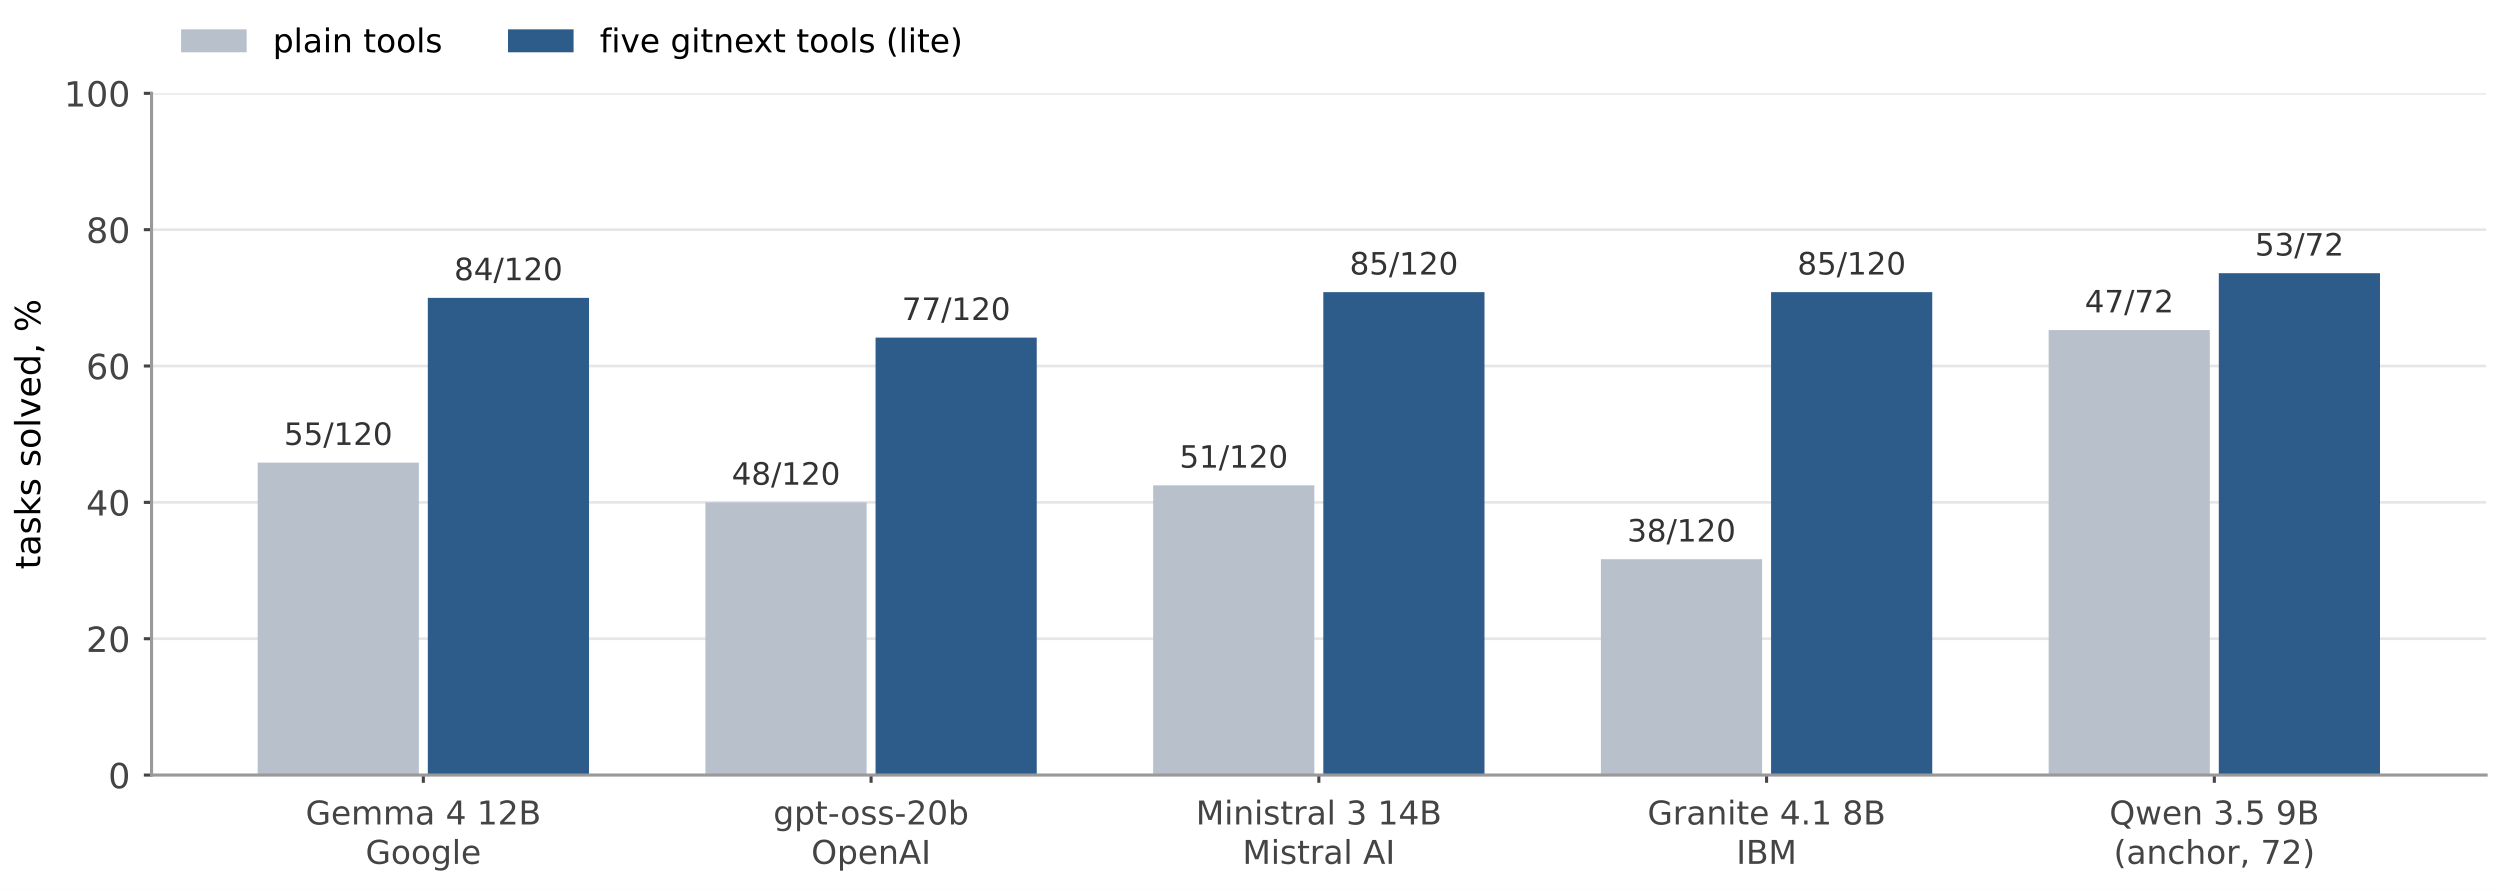
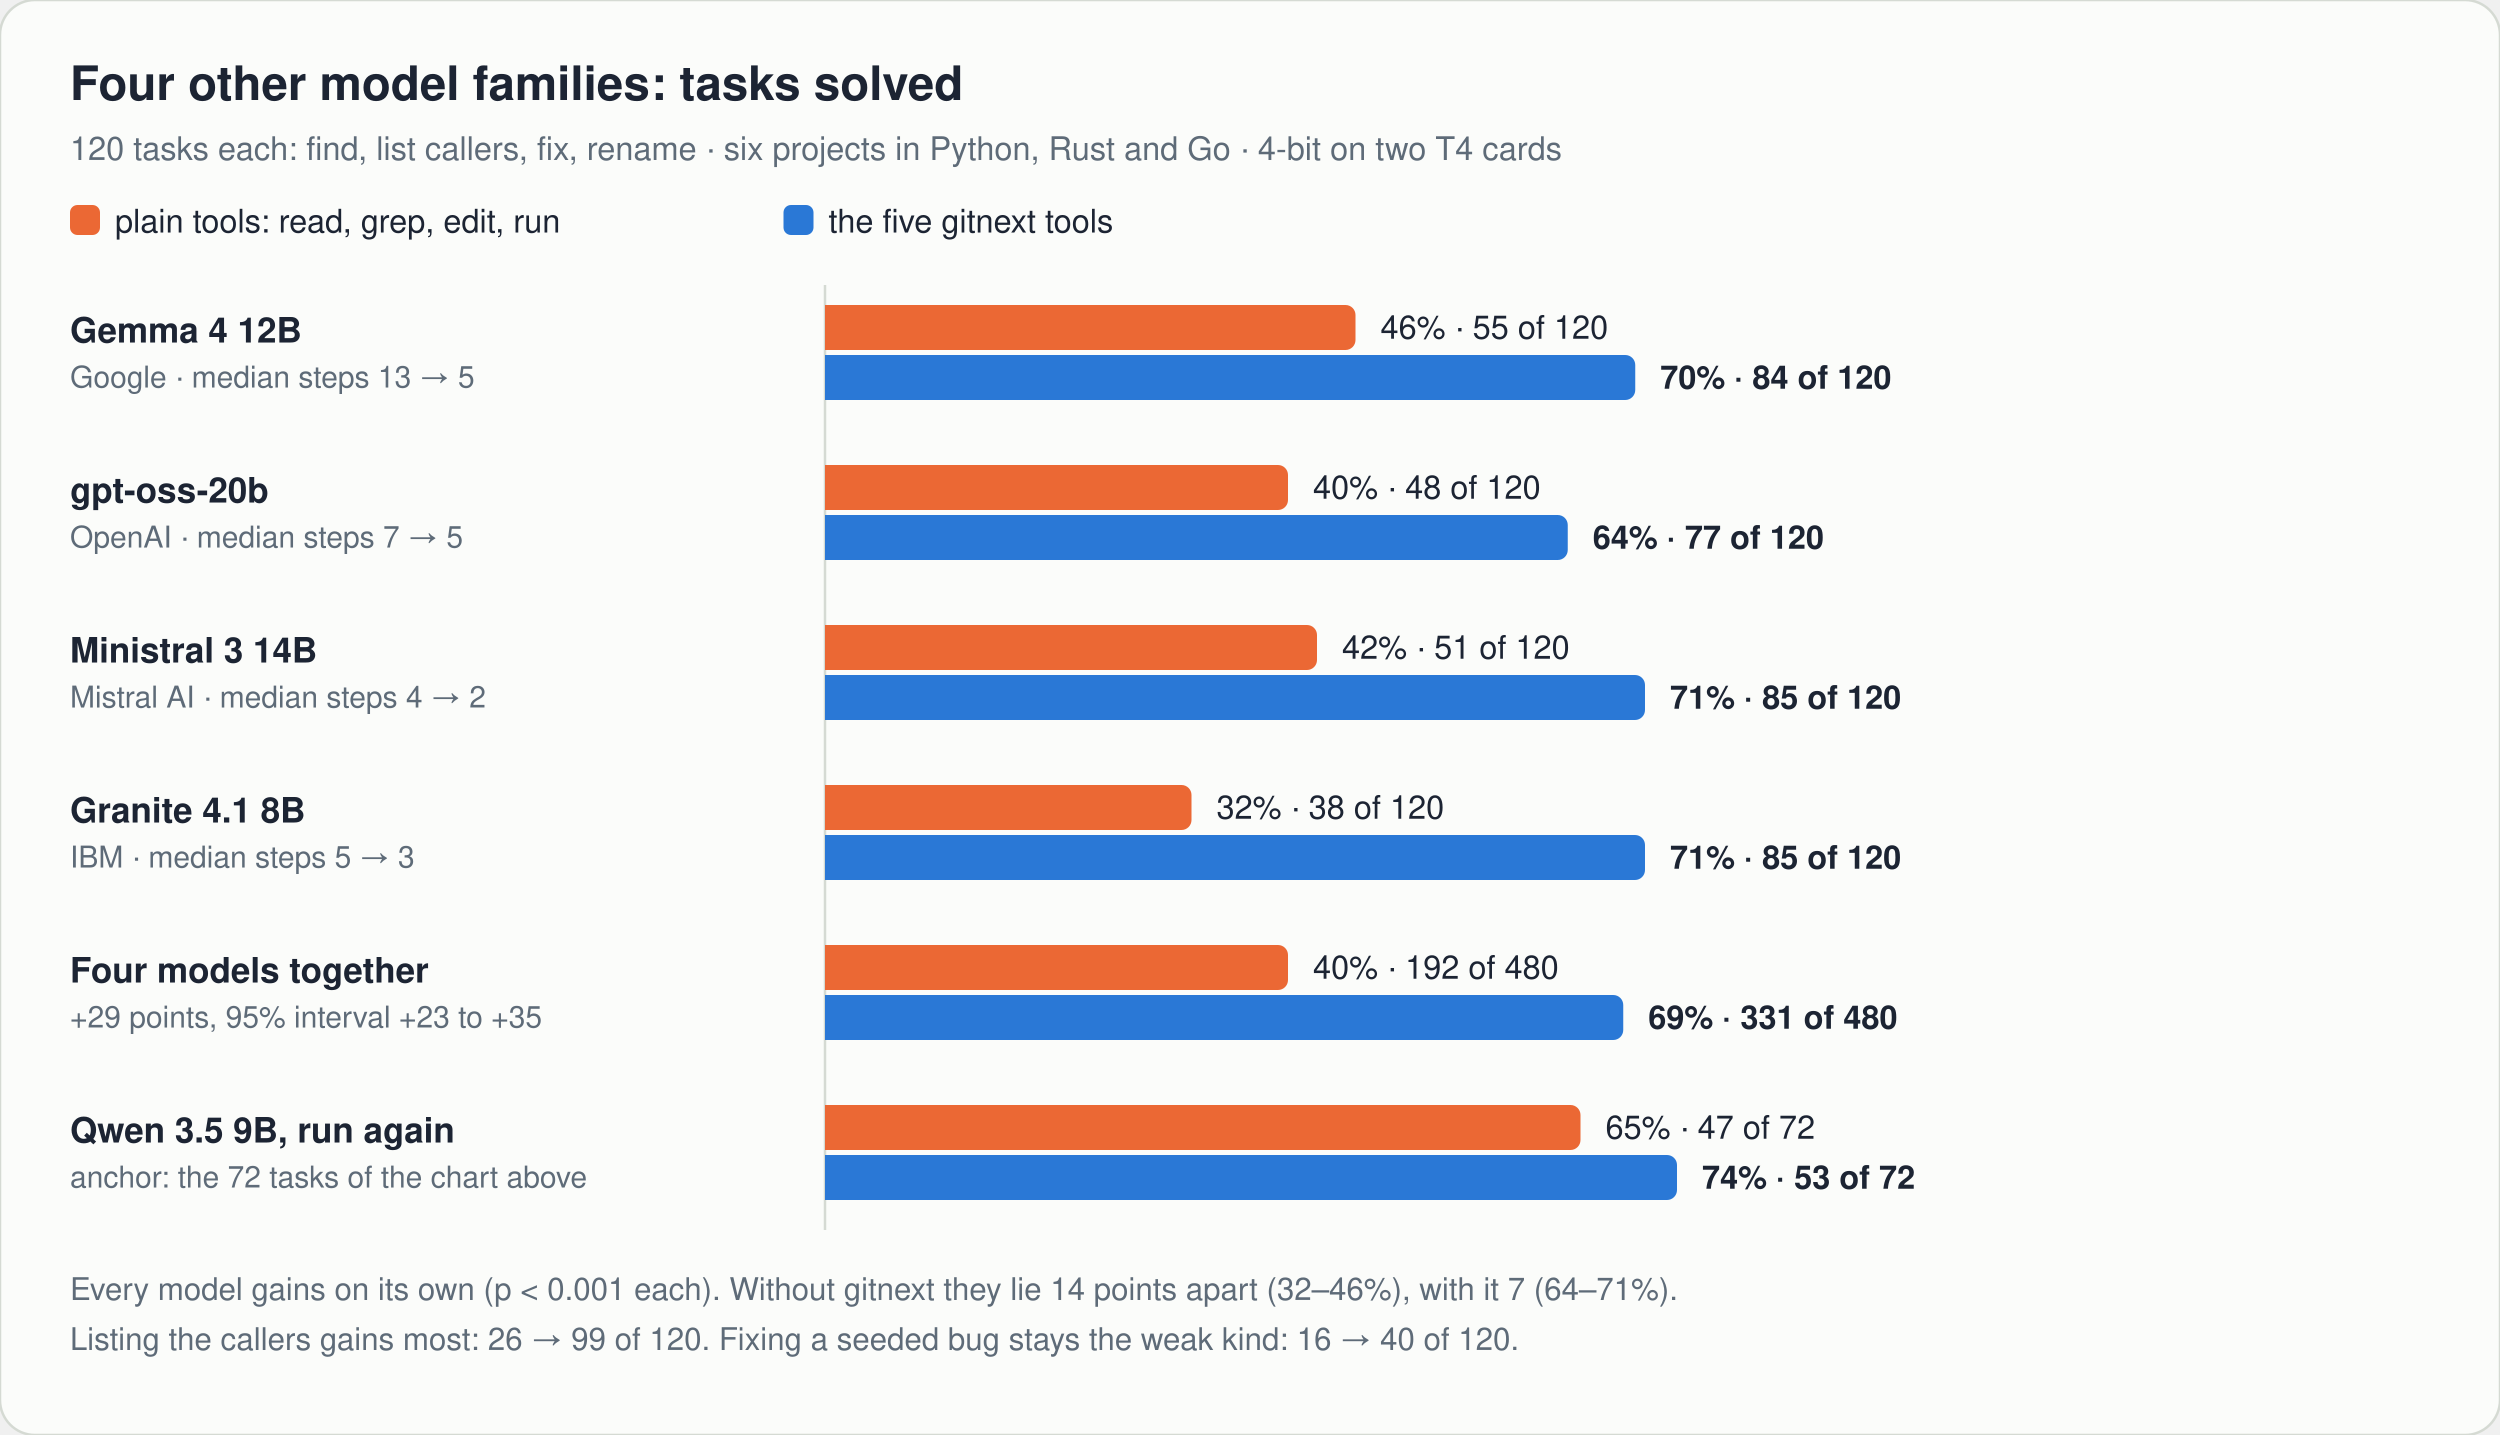
- <svg xmlns="http://www.w3.org/2000/svg" xmlns:xlink="http://www.w3.org/1999/xlink" width="648pt" height="230.4pt" viewBox="0 0 648 230.4" version="1.1">
-   <defs>
-     <style type="text/css">*{stroke-linejoin: round; stroke-linecap: butt}</style>
-   </defs>
-   <g id="figure_1">
-     <g id="patch_1">
-       <path d="M 0 230.4  L 648 230.4  L 648 0  L 0 0  z " style="fill: #ffffff" />
-     </g>
-     <g id="axes_1">
-       <g id="patch_2">
-         <path d="M 39.281 200.897  L 644.4 200.897  L 644.4 24.187  L 39.281 24.187  z " style="fill: #ffffff" />
-       </g>
-       <g id="matplotlib.axis_1">
-         <g id="xtick_1">
-           <g id="line2d_1">
-             <defs>
-               <path id="me83fa9a538" d="M 0 0  L 0 2  " style="stroke: #444444; stroke-width: 0.8" />
-             </defs>
-             <g>
-               <use xlink:href="#me83fa9a538" x="109.727" y="200.897" style="fill: #444444; stroke: #444444; stroke-width: 0.8" />
-             </g>
-           </g>
-           <g id="text_1">
-             <text style="font-size: 8.5px; font-family: 'DejaVu Sans'; fill: #444444" transform="translate(79.20558 213.7055)">Gemma 4 12B</text>
-             <text style="font-size: 8.5px; font-family: 'DejaVu Sans'; fill: #444444" transform="translate(94.73933 223.9078)">Google</text>
-           </g>
-         </g>
-         <g id="xtick_2">
-           <g id="line2d_2">
-             <g>
-               <use xlink:href="#me83fa9a538" x="225.784" y="200.897" style="fill: #444444; stroke: #444444; stroke-width: 0.8" />
-             </g>
-           </g>
-           <g id="text_2">
-             <text style="font-size: 8.5px; font-family: 'DejaVu Sans'; fill: #444444" transform="translate(200.4412 213.7062)">gpt-oss-20b</text>
-             <text style="font-size: 8.5px; font-family: 'DejaVu Sans'; fill: #444444" transform="translate(210.2707 223.9078)">OpenAI</text>
-           </g>
-         </g>
-         <g id="xtick_3">
-           <g id="line2d_3">
-             <g>
-               <use xlink:href="#me83fa9a538" x="341.84" y="200.897" style="fill: #444444; stroke: #444444; stroke-width: 0.8" />
-             </g>
-           </g>
-           <g id="text_3">
-             <text style="font-size: 8.5px; font-family: 'DejaVu Sans'; fill: #444444" transform="translate(309.9767 213.7062)">Ministral 3 14B</text>
-             <text style="font-size: 8.5px; font-family: 'DejaVu Sans'; fill: #444444" transform="translate(322.0686 223.9085)">Mistral AI</text>
-           </g>
-         </g>
-         <g id="xtick_4">
-           <g id="line2d_4">
-             <g>
-               <use xlink:href="#me83fa9a538" x="457.897" y="200.897" style="fill: #444444; stroke: #444444; stroke-width: 0.8" />
-             </g>
-           </g>
-           <g id="text_4">
-             <text style="font-size: 8.5px; font-family: 'DejaVu Sans'; fill: #444444" transform="translate(427.0168 213.7062)">Granite 4.1 8B</text>
-             <text style="font-size: 8.5px; font-family: 'DejaVu Sans'; fill: #444444" transform="translate(450.0604 223.9078)">IBM</text>
-           </g>
-         </g>
-         <g id="xtick_5">
-           <g id="line2d_5">
-             <g>
-               <use xlink:href="#me83fa9a538" x="573.954" y="200.897" style="fill: #444444; stroke: #444444; stroke-width: 0.8" />
-             </g>
-           </g>
-           <g id="text_5">
-             <text style="font-size: 8.5px; font-family: 'DejaVu Sans'; fill: #444444" transform="translate(546.7437 213.7055)">Qwen 3.5 9B</text>
-             <text style="font-size: 8.5px; font-family: 'DejaVu Sans'; fill: #444444" transform="translate(547.852 223.9078)">(anchor, 72)</text>
-           </g>
-         </g>
-       </g>
-       <g id="matplotlib.axis_2">
-         <g id="ytick_1">
-           <g id="line2d_6">
-             <path d="M 39.281 200.897  L 644.4 200.897  " clip-path="url(#pc1f52f9b9e)" style="fill: none; stroke: #e6e6e6; stroke-width: 0.7; stroke-linecap: square" />
-           </g>
-           <g id="line2d_7">
-             <defs>
-               <path id="mb5cc59e289" d="M 0 0  L -2 0  " style="stroke: #444444; stroke-width: 0.8" />
-             </defs>
-             <g>
-               <use xlink:href="#mb5cc59e289" x="39.281" y="200.897" style="fill: #444444; stroke: #444444; stroke-width: 0.8" />
-             </g>
-           </g>
-           <g id="text_6">
-             <text style="font-size: 9px; font-family: 'DejaVu Sans'; text-anchor: end; fill: #444444" x="33.781" y="204.316" transform="rotate(-0 33.78086 204.3156)">0</text>
-           </g>
-         </g>
-         <g id="ytick_2">
-           <g id="line2d_8">
-             <path d="M 39.281 165.555  L 644.4 165.555  " clip-path="url(#pc1f52f9b9e)" style="fill: none; stroke: #e6e6e6; stroke-width: 0.7; stroke-linecap: square" />
-           </g>
-           <g id="line2d_9">
-             <g>
-               <use xlink:href="#mb5cc59e289" x="39.281" y="165.555" style="fill: #444444; stroke: #444444; stroke-width: 0.8" />
-             </g>
-           </g>
-           <g id="text_7">
-             <text style="font-size: 9px; font-family: 'DejaVu Sans'; text-anchor: end; fill: #444444" x="33.781" y="168.974" transform="rotate(-0 33.78086 168.9737)">20</text>
-           </g>
-         </g>
-         <g id="ytick_3">
-           <g id="line2d_10">
-             <path d="M 39.281 130.213  L 644.4 130.213  " clip-path="url(#pc1f52f9b9e)" style="fill: none; stroke: #e6e6e6; stroke-width: 0.7; stroke-linecap: square" />
-           </g>
-           <g id="line2d_11">
-             <g>
-               <use xlink:href="#mb5cc59e289" x="39.281" y="130.213" style="fill: #444444; stroke: #444444; stroke-width: 0.8" />
-             </g>
-           </g>
-           <g id="text_8">
-             <text style="font-size: 9px; font-family: 'DejaVu Sans'; text-anchor: end; fill: #444444" x="33.781" y="133.632" transform="rotate(-0 33.78086 133.6318)">40</text>
-           </g>
-         </g>
-         <g id="ytick_4">
-           <g id="line2d_12">
-             <path d="M 39.281 94.871  L 644.4 94.871  " clip-path="url(#pc1f52f9b9e)" style="fill: none; stroke: #e6e6e6; stroke-width: 0.7; stroke-linecap: square" />
-           </g>
-           <g id="line2d_13">
-             <g>
-               <use xlink:href="#mb5cc59e289" x="39.281" y="94.871" style="fill: #444444; stroke: #444444; stroke-width: 0.8" />
-             </g>
-           </g>
-           <g id="text_9">
-             <text style="font-size: 9px; font-family: 'DejaVu Sans'; text-anchor: end; fill: #444444" x="33.781" y="98.29" transform="rotate(-0 33.78086 98.28989)">60</text>
-           </g>
-         </g>
-         <g id="ytick_5">
-           <g id="line2d_14">
-             <path d="M 39.281 59.529  L 644.4 59.529  " clip-path="url(#pc1f52f9b9e)" style="fill: none; stroke: #e6e6e6; stroke-width: 0.7; stroke-linecap: square" />
-           </g>
-           <g id="line2d_15">
-             <g>
-               <use xlink:href="#mb5cc59e289" x="39.281" y="59.529" style="fill: #444444; stroke: #444444; stroke-width: 0.8" />
-             </g>
-           </g>
-           <g id="text_10">
-             <text style="font-size: 9px; font-family: 'DejaVu Sans'; text-anchor: end; fill: #444444" x="33.781" y="62.948" transform="rotate(-0 33.78086 62.94798)">80</text>
-           </g>
-         </g>
-         <g id="ytick_6">
-           <g id="line2d_16">
-             <path d="M 39.281 24.187  L 644.4 24.187  " clip-path="url(#pc1f52f9b9e)" style="fill: none; stroke: #e6e6e6; stroke-width: 0.7; stroke-linecap: square" />
-           </g>
-           <g id="line2d_17">
-             <g>
-               <use xlink:href="#mb5cc59e289" x="39.281" y="24.187" style="fill: #444444; stroke: #444444; stroke-width: 0.8" />
-             </g>
-           </g>
-           <g id="text_11">
-             <text style="font-size: 9px; font-family: 'DejaVu Sans'; text-anchor: end; fill: #444444" x="33.781" y="27.606" transform="rotate(-0 33.78086 27.60607)">100</text>
-           </g>
-         </g>
-         <g id="text_12">
-           <text style="font-size: 9px; font-family: 'DejaVu Sans'; text-anchor: middle" x="10.44" y="112.542" transform="rotate(-90 10.44 112.5419)">tasks solved, %</text>
-         </g>
-       </g>
-       <g id="patch_3">
-         <path d="M 66.786 200.897  L 108.567 200.897  L 108.567 119.905  L 66.786 119.905  z " clip-path="url(#pc1f52f9b9e)" style="fill: #b8c0cc" />
-       </g>
-       <g id="patch_4">
-         <path d="M 182.843 200.897  L 224.623 200.897  L 224.623 130.213  L 182.843 130.213  z " clip-path="url(#pc1f52f9b9e)" style="fill: #b8c0cc" />
-       </g>
-       <g id="patch_5">
-         <path d="M 298.899 200.897  L 340.68 200.897  L 340.68 125.795  L 298.899 125.795  z " clip-path="url(#pc1f52f9b9e)" style="fill: #b8c0cc" />
-       </g>
-       <g id="patch_6">
-         <path d="M 414.956 200.897  L 456.736 200.897  L 456.736 144.939  L 414.956 144.939  z " clip-path="url(#pc1f52f9b9e)" style="fill: #b8c0cc" />
-       </g>
-       <g id="patch_7">
-         <path d="M 531.013 200.897  L 572.793 200.897  L 572.793 85.545  L 531.013 85.545  z " clip-path="url(#pc1f52f9b9e)" style="fill: #b8c0cc" />
-       </g>
-       <g id="patch_8">
-         <path d="M 110.888 200.897  L 152.668 200.897  L 152.668 77.2  L 110.888 77.2  z " clip-path="url(#pc1f52f9b9e)" style="fill: #2e5c8a" />
-       </g>
-       <g id="patch_9">
-         <path d="M 226.944 200.897  L 268.725 200.897  L 268.725 87.508  L 226.944 87.508  z " clip-path="url(#pc1f52f9b9e)" style="fill: #2e5c8a" />
-       </g>
-       <g id="patch_10">
-         <path d="M 343.001 200.897  L 384.781 200.897  L 384.781 75.727  L 343.001 75.727  z " clip-path="url(#pc1f52f9b9e)" style="fill: #2e5c8a" />
-       </g>
-       <g id="patch_11">
-         <path d="M 459.058 200.897  L 500.838 200.897  L 500.838 75.727  L 459.058 75.727  z " clip-path="url(#pc1f52f9b9e)" style="fill: #2e5c8a" />
-       </g>
-       <g id="patch_12">
-         <path d="M 575.114 200.897  L 616.895 200.897  L 616.895 70.819  L 575.114 70.819  z " clip-path="url(#pc1f52f9b9e)" style="fill: #2e5c8a" />
-       </g>
-       <g id="patch_13">
-         <path d="M 39.281 200.897  L 39.281 24.187  " style="fill: none; stroke: #999999; stroke-width: 0.8; stroke-linejoin: miter; stroke-linecap: square" />
-       </g>
-       <g id="patch_14">
-         <path d="M 39.281 200.897  L 644.4 200.897  " style="fill: none; stroke: #999999; stroke-width: 0.8; stroke-linejoin: miter; stroke-linecap: square" />
-       </g>
-       <g id="text_13">
-         <text style="font-size: 8px; font-family: 'DejaVu Sans'; text-anchor: middle; fill: #333333" x="87.676" y="115.332" transform="rotate(-0 87.67646 115.3323)">55/120</text>
-       </g>
-       <g id="text_14">
-         <text style="font-size: 8px; font-family: 'DejaVu Sans'; text-anchor: middle; fill: #333333" x="203.733" y="125.64" transform="rotate(-0 203.7331 125.6403)">48/120</text>
-       </g>
-       <g id="text_15">
-         <text style="font-size: 8px; font-family: 'DejaVu Sans'; text-anchor: middle; fill: #333333" x="319.79" y="121.223" transform="rotate(-0 319.7897 121.2226)">51/120</text>
-       </g>
-       <g id="text_16">
-         <text style="font-size: 8px; font-family: 'DejaVu Sans'; text-anchor: middle; fill: #333333" x="435.846" y="140.366" transform="rotate(-0 435.8463 140.3661)">38/120</text>
-       </g>
-       <g id="text_17">
-         <text style="font-size: 8px; font-family: 'DejaVu Sans'; text-anchor: middle; fill: #333333" x="551.903" y="80.972" transform="rotate(-0 551.9029 80.97209)">47/72</text>
-       </g>
-       <g id="text_18">
-         <text style="font-size: 8px; font-family: 'DejaVu Sans'; text-anchor: middle; fill: #333333" x="131.778" y="72.627" transform="rotate(-0 131.778 72.62747)">84/120</text>
-       </g>
-       <g id="text_19">
-         <text style="font-size: 8px; font-family: 'DejaVu Sans'; text-anchor: middle; fill: #333333" x="247.835" y="82.936" transform="rotate(-0 247.8346 82.93553)">77/120</text>
-       </g>
-       <g id="text_20">
-         <text style="font-size: 8px; font-family: 'DejaVu Sans'; text-anchor: middle; fill: #333333" x="363.891" y="71.155" transform="rotate(-0 363.8912 71.15489)">85/120</text>
-       </g>
-       <g id="text_21">
-         <text style="font-size: 8px; font-family: 'DejaVu Sans'; text-anchor: middle; fill: #333333" x="479.948" y="71.155" transform="rotate(-0 479.9478 71.15489)">85/120</text>
-       </g>
-       <g id="text_22">
-         <text style="font-size: 8px; font-family: 'DejaVu Sans'; text-anchor: middle; fill: #333333" x="596.004" y="66.246" transform="rotate(-0 596.0044 66.24629)">53/72</text>
-       </g>
-       <g id="legend_1">
-         <g id="patch_15">
-           <path d="M 46.931 13.556  L 63.931 13.556  L 63.931 7.606  L 46.931 7.606  z " style="fill: #b8c0cc" />
-         </g>
-         <g id="text_23">
-           <text style="font-size: 8.5px; font-family: 'DejaVu Sans'; text-anchor: start" x="70.731" y="13.556" transform="rotate(-0 70.73086 13.55645)">plain tools</text>
-         </g>
-         <g id="patch_16">
-           <path d="M 131.671 13.556  L 148.671 13.556  L 148.671 7.606  L 131.671 7.606  z " style="fill: #2e5c8a" />
-         </g>
-         <g id="text_24">
-           <text style="font-size: 8.5px; font-family: 'DejaVu Sans'; text-anchor: start" x="155.471" y="13.556" transform="rotate(-0 155.4705 13.55645)">five gitnext tools (lite)</text>
-         </g>
-       </g>
-     </g>
-   </g>
-   <defs>
-     <clipPath id="pc1f52f9b9e">
-       <rect x="39.281" y="24.187" width="605.119" height="176.71" />
-     </clipPath>
-   </defs>
+ <svg xmlns="http://www.w3.org/2000/svg" width="1000" height="574" viewBox="0 0 1000 574" font-family="-apple-system, BlinkMacSystemFont, Segoe UI, Helvetica, Arial, sans-serif" role="img" aria-label="Tasks solved with plain tools and with the five gitnext tools: Gemma 4 12B 55 and 84 of 120, gpt-oss-20b 48 and 77, Ministral 3 14B 51 and 85, Granite 4.1 8B 38 and 85, the four together 192 and 331 of 480, Qwen 3.5 9B 47 and 53 of 72">
+   <rect width="1000" height="574" rx="14" fill="#fbfcfa" stroke="#d5dad3" />
+   <text x="28" y="40" font-size="19" font-weight="700" fill="#1c2433">Four other model families: tasks solved</text>
+   <text x="28" y="64" font-size="13" fill="#5e6b78">120 tasks each: find, list callers, fix, rename · six projects in Python, Rust and Go · 4-bit on two T4 cards</text>
+   <rect x="28" y="82" width="12" height="12" rx="3" fill="#eb6834" />
+   <text x="46" y="93" font-size="13" fill="#1c2433">plain tools: read, grep, edit, run</text>
+   <rect x="313.4" y="82" width="12" height="12" rx="3" fill="#2a78d6" />
+   <text x="331.4" y="93" font-size="13" fill="#1c2433">the five gitnext tools</text>
+   <path d="M330 114V492" stroke="#d5dad3" stroke-width="1" />
+   <text x="28" y="137" font-size="14" font-weight="600" fill="#1c2433">Gemma 4 12B</text>
+   <text x="28" y="155" font-size="12" fill="#5e6b78">Google · median steps 13 → 5</text>
+   <path d="M330 122h208.2a4 4 0 0 1 4 4v10a4 4 0 0 1 -4 4h-208.2z" fill="#eb6834" />
+   <text x="552.2" y="135.5" font-size="13" font-weight="400" fill="#1c2433">46%  ·  55 of 120</text>
+   <path d="M330 142h320.1a4 4 0 0 1 4 4v10a4 4 0 0 1 -4 4h-320.1z" fill="#2a78d6" />
+   <text x="664.1" y="155.5" font-size="13" font-weight="700" fill="#1c2433">70%  ·  84 of 120</text>
+   <text x="28" y="201" font-size="14" font-weight="600" fill="#1c2433">gpt-oss-20b</text>
+   <text x="28" y="219" font-size="12" fill="#5e6b78">OpenAI · median steps 7 → 5</text>
+   <path d="M330 186h181.2a4 4 0 0 1 4 4v10a4 4 0 0 1 -4 4h-181.2z" fill="#eb6834" />
+   <text x="525.2" y="199.5" font-size="13" font-weight="400" fill="#1c2433">40%  ·  48 of 120</text>
+   <path d="M330 206h293.1a4 4 0 0 1 4 4v10a4 4 0 0 1 -4 4h-293.1z" fill="#2a78d6" />
+   <text x="637.1" y="219.5" font-size="13" font-weight="700" fill="#1c2433">64%  ·  77 of 120</text>
+   <text x="28" y="265" font-size="14" font-weight="600" fill="#1c2433">Ministral 3 14B</text>
+   <text x="28" y="283" font-size="12" fill="#5e6b78">Mistral AI · median steps 4 → 2</text>
+   <path d="M330 250h192.8a4 4 0 0 1 4 4v10a4 4 0 0 1 -4 4h-192.8z" fill="#eb6834" />
+   <text x="536.8" y="263.5" font-size="13" font-weight="400" fill="#1c2433">42%  ·  51 of 120</text>
+   <path d="M330 270h324.0a4 4 0 0 1 4 4v10a4 4 0 0 1 -4 4h-324.0z" fill="#2a78d6" />
+   <text x="668.0" y="283.5" font-size="13" font-weight="700" fill="#1c2433">71%  ·  85 of 120</text>
+   <text x="28" y="329" font-size="14" font-weight="600" fill="#1c2433">Granite 4.1 8B</text>
+   <text x="28" y="347" font-size="12" fill="#5e6b78">IBM · median steps 5 → 3</text>
+   <path d="M330 314h142.6a4 4 0 0 1 4 4v10a4 4 0 0 1 -4 4h-142.6z" fill="#eb6834" />
+   <text x="486.6" y="327.5" font-size="13" font-weight="400" fill="#1c2433">32%  ·  38 of 120</text>
+   <path d="M330 334h324.0a4 4 0 0 1 4 4v10a4 4 0 0 1 -4 4h-324.0z" fill="#2a78d6" />
+   <text x="668.0" y="347.5" font-size="13" font-weight="700" fill="#1c2433">71%  ·  85 of 120</text>
+   <text x="28" y="393" font-size="14" font-weight="600" fill="#1c2433">Four models together</text>
+   <text x="28" y="411" font-size="12" fill="#5e6b78">+29 points, 95% interval +23 to +35</text>
+   <path d="M330 378h181.2a4 4 0 0 1 4 4v10a4 4 0 0 1 -4 4h-181.2z" fill="#eb6834" />
+   <text x="525.2" y="391.5" font-size="13" font-weight="400" fill="#1c2433">40%  ·  192 of 480</text>
+   <path d="M330 398h315.3a4 4 0 0 1 4 4v10a4 4 0 0 1 -4 4h-315.3z" fill="#2a78d6" />
+   <text x="659.3" y="411.5" font-size="13" font-weight="700" fill="#1c2433">69%  ·  331 of 480</text>
+   <text x="28" y="457" font-size="14" font-weight="600" fill="#1c2433">Qwen 3.5 9B, run again</text>
+   <text x="28" y="475" font-size="12" fill="#5e6b78">anchor: the 72 tasks of the chart above</text>
+   <path d="M330 442h298.2a4 4 0 0 1 4 4v10a4 4 0 0 1 -4 4h-298.2z" fill="#eb6834" />
+   <text x="642.2" y="455.5" font-size="13" font-weight="400" fill="#1c2433">65%  ·  47 of 72</text>
+   <path d="M330 462h336.8a4 4 0 0 1 4 4v10a4 4 0 0 1 -4 4h-336.8z" fill="#2a78d6" />
+   <text x="680.8" y="475.5" font-size="13" font-weight="700" fill="#1c2433">74%  ·  53 of 72</text>
+   <text x="28" y="520" font-size="12.5" fill="#5e6b78">Every model gains on its own (p &lt; 0.001 each). Without gitnext they lie 14 points apart (32–46%), with it 7 (64–71%).</text>
+   <text x="28" y="540" font-size="12.5" fill="#5e6b78">Listing the callers gains most: 26 → 99 of 120. Fixing a seeded bug stays the weak kind: 16 → 40 of 120.</text>
</svg>
